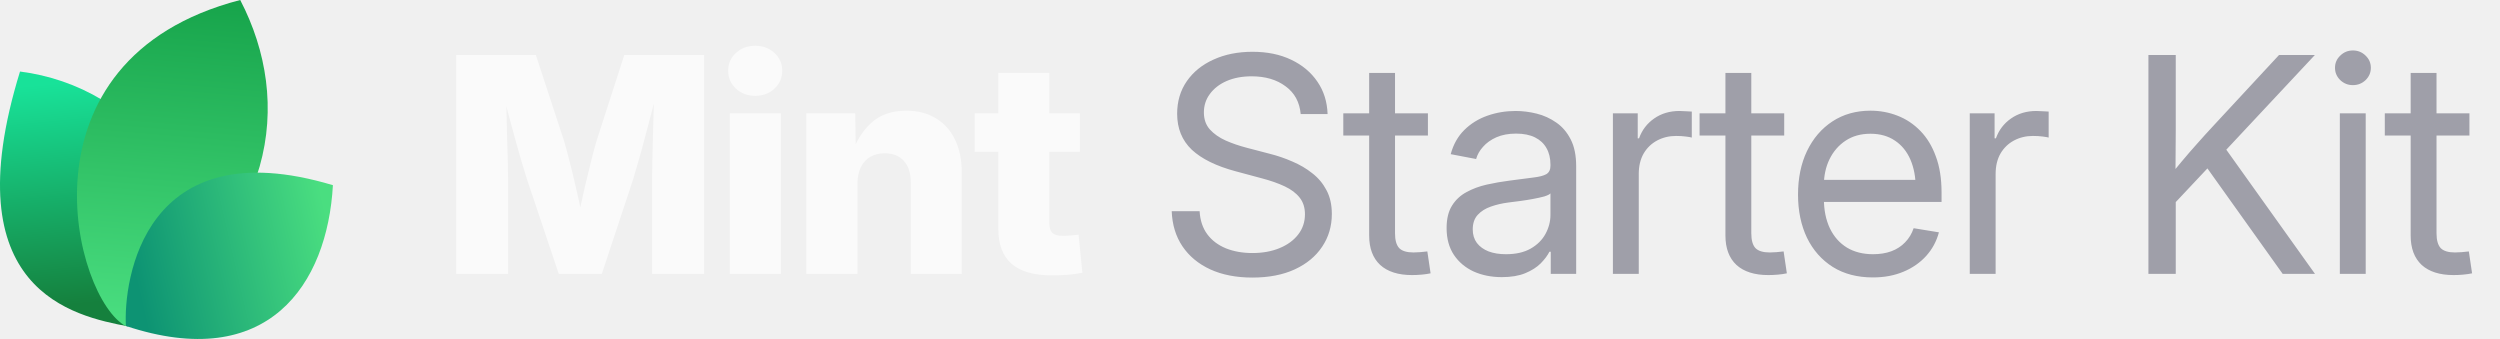
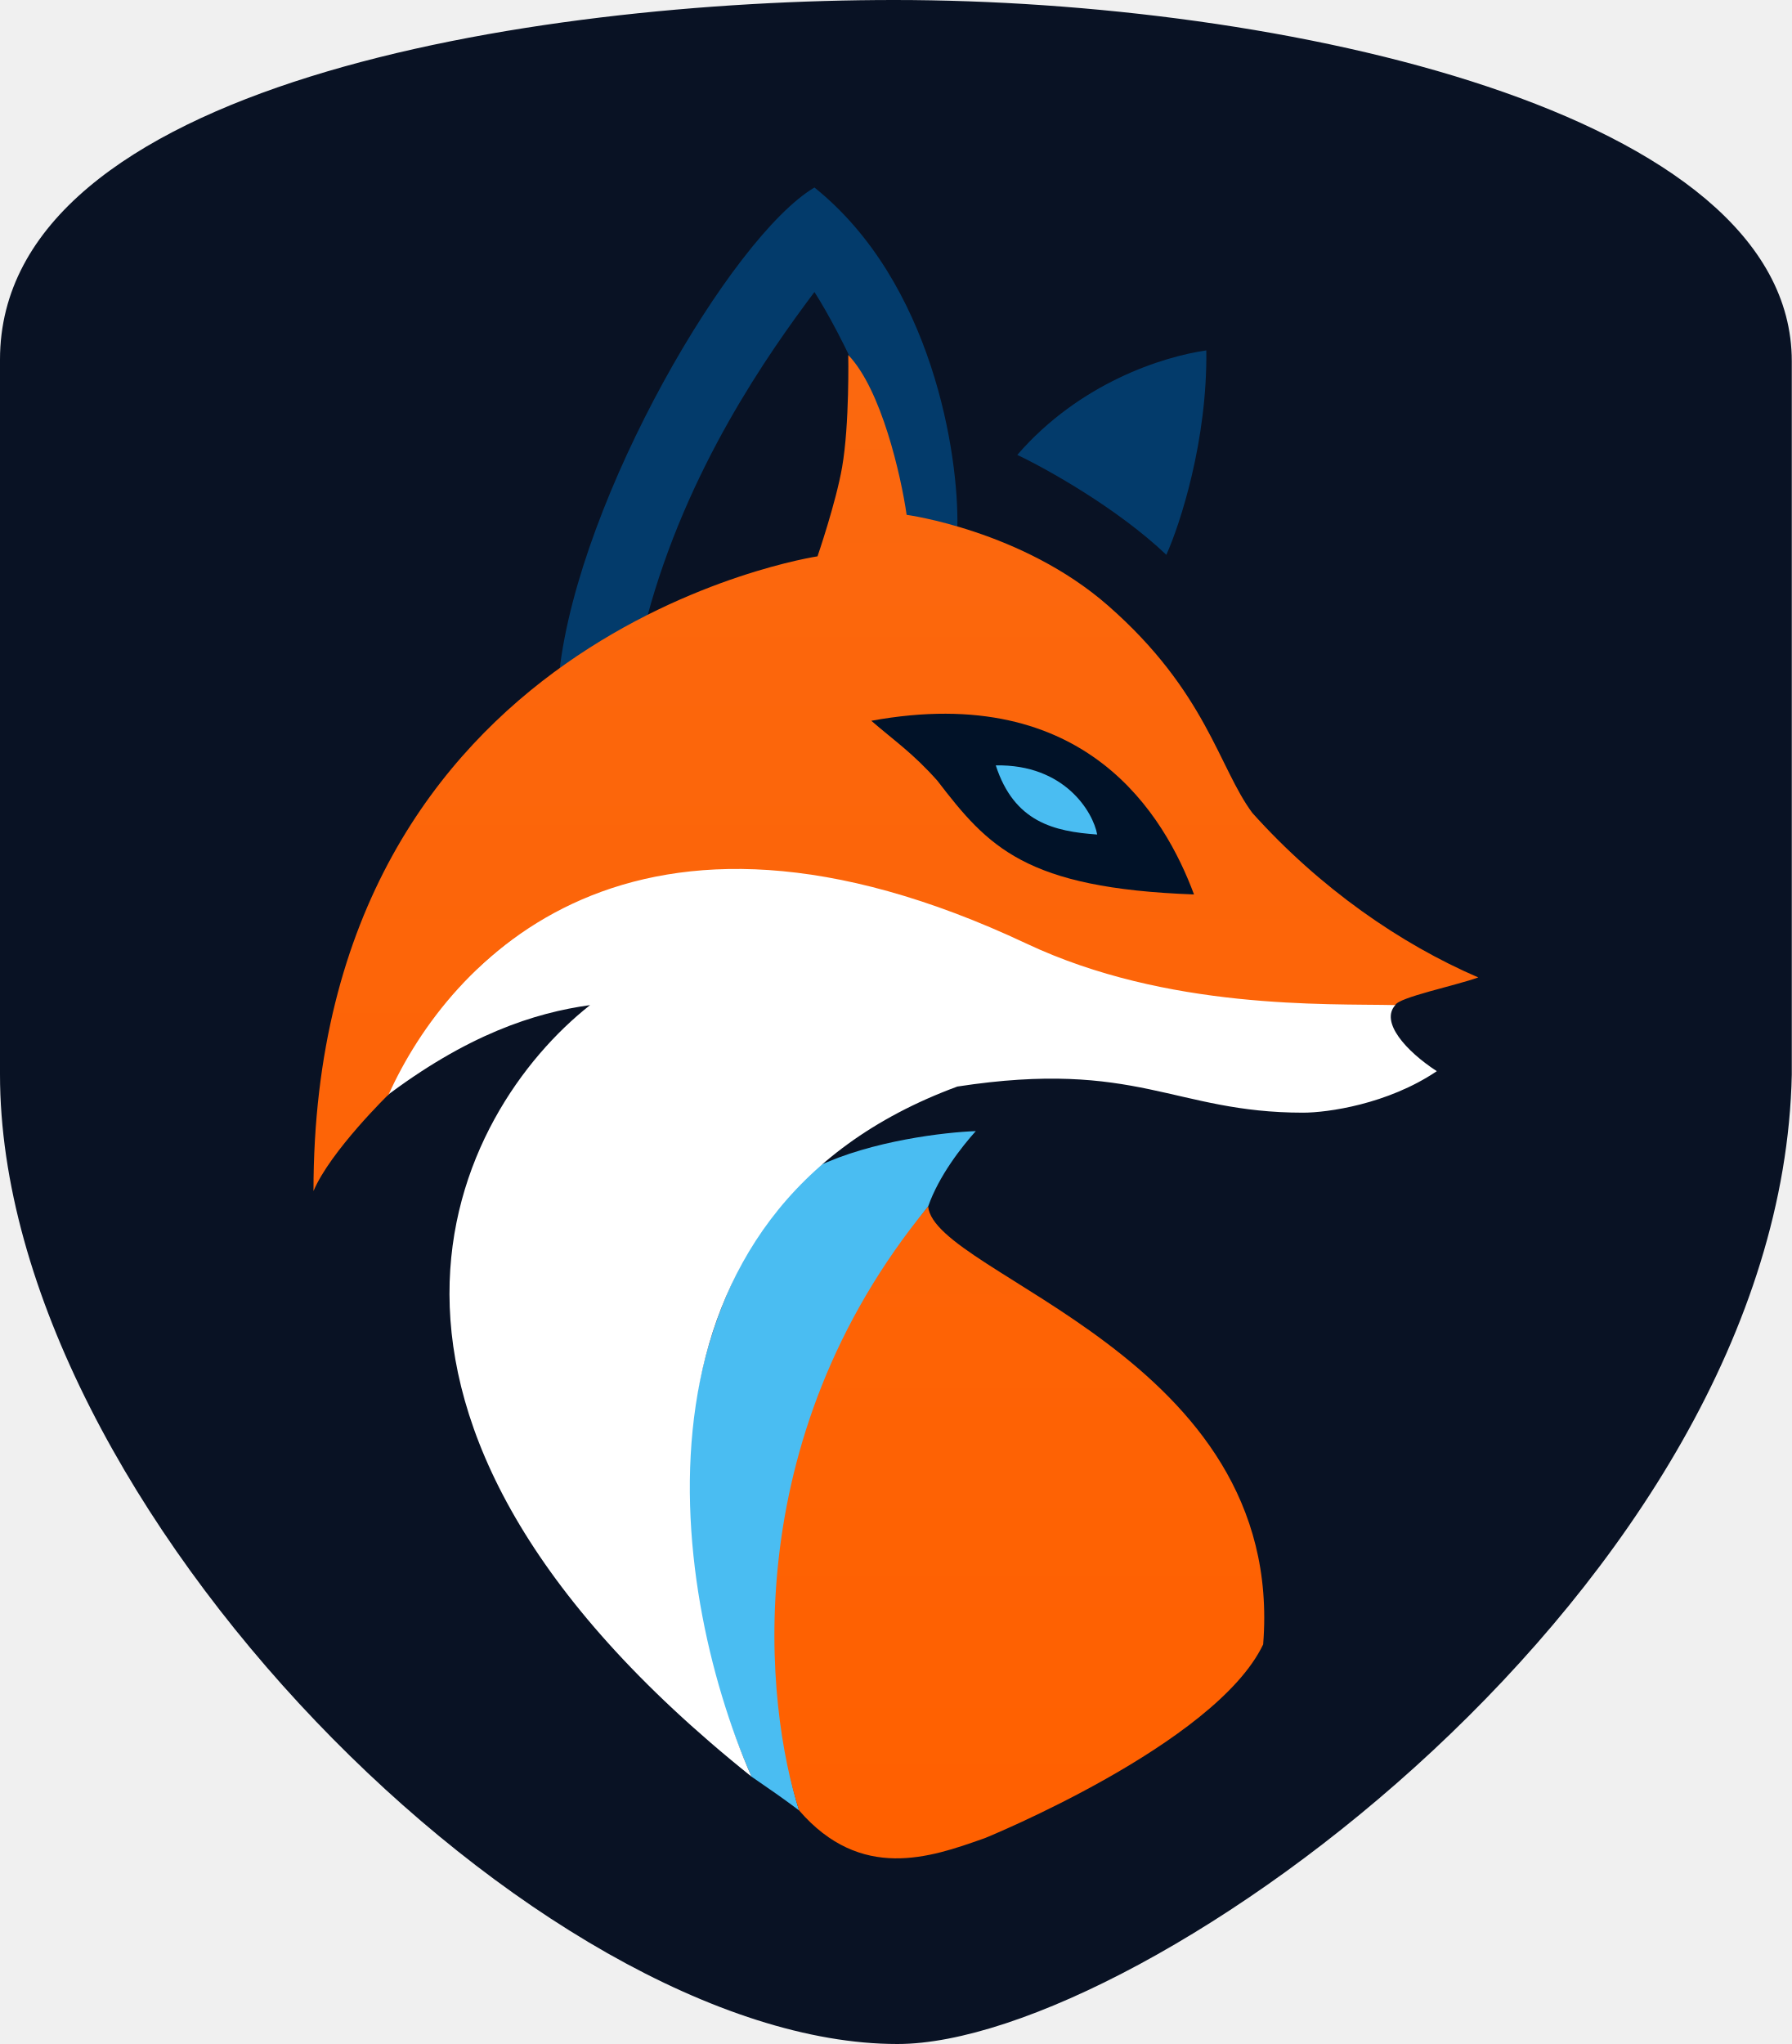
- <svg xmlns="http://www.w3.org/2000/svg" width="177" height="24" viewBox="0 0 177 24" fill="none">
-   <path d="M9.061 23.108C5.268 22.377 -3.391 20.627 1.417 5.064C9.634 6.099 16.973 14.064 9.061 23.108Z" fill="url(#paint0_linear_17557_2145)" />
-   <path d="M8.919 23.094C5.276 21.222 0.784 4.209 17.007 0C20.757 7.193 19.621 16.545 8.919 23.094Z" fill="url(#paint1_linear_17557_2145)" />
-   <path d="M8.914 23.079C8.735 19.882 10.159 9.085 23.57 13.111C23.181 20.123 18.984 26.418 8.914 23.079Z" fill="url(#paint2_linear_17557_2145)" />
-   <path d="M32.301 19.392V3.894H37.938L39.925 9.948C40.036 10.315 40.164 10.787 40.31 11.362C40.462 11.938 40.611 12.552 40.757 13.204C40.91 13.855 41.048 14.483 41.173 15.086C41.305 15.682 41.412 16.192 41.495 16.615H40.695C40.771 16.192 40.871 15.682 40.996 15.086C41.128 14.49 41.267 13.866 41.412 13.214C41.565 12.562 41.714 11.948 41.86 11.373C42.005 10.79 42.133 10.315 42.244 9.948L44.2 3.894H49.848V19.392H46.166V12.704C46.166 12.357 46.173 11.917 46.187 11.383C46.2 10.849 46.214 10.27 46.228 9.646C46.249 9.022 46.266 8.391 46.28 7.753C46.301 7.115 46.311 6.519 46.311 5.964H46.623C46.485 6.561 46.332 7.181 46.166 7.826C45.999 8.471 45.833 9.102 45.666 9.719C45.507 10.336 45.351 10.901 45.198 11.414C45.053 11.928 44.928 12.357 44.824 12.704L42.608 19.392H39.561L37.314 12.704C37.203 12.357 37.072 11.928 36.919 11.414C36.773 10.901 36.614 10.34 36.441 9.729C36.274 9.112 36.104 8.481 35.931 7.836C35.764 7.192 35.608 6.567 35.463 5.964H35.827C35.834 6.512 35.844 7.105 35.858 7.743C35.872 8.374 35.886 9.005 35.9 9.636C35.92 10.26 35.938 10.839 35.952 11.373C35.965 11.907 35.972 12.351 35.972 12.704V19.392H32.301ZM51.668 19.392V8.024H55.288V19.392H51.668ZM53.468 6.786C52.927 6.786 52.473 6.616 52.105 6.276C51.738 5.93 51.554 5.507 51.554 5.007C51.554 4.508 51.738 4.088 52.105 3.749C52.473 3.409 52.927 3.239 53.468 3.239C54.009 3.239 54.463 3.409 54.83 3.749C55.198 4.082 55.382 4.501 55.382 5.007C55.382 5.507 55.198 5.93 54.83 6.276C54.463 6.616 54.009 6.786 53.468 6.786ZM60.708 13.027V19.392H57.088V8.024H60.551L60.593 10.967H60.281C60.593 10.024 61.061 9.268 61.685 8.7C62.309 8.124 63.138 7.836 64.171 7.836C64.975 7.836 65.672 8.017 66.262 8.377C66.851 8.731 67.302 9.234 67.614 9.885C67.933 10.537 68.092 11.307 68.092 12.194V19.392H64.483V12.912C64.483 12.26 64.32 11.754 63.994 11.394C63.675 11.033 63.221 10.853 62.632 10.853C62.25 10.853 61.914 10.936 61.623 11.102C61.332 11.269 61.106 11.515 60.947 11.841C60.787 12.16 60.708 12.555 60.708 13.027ZM76.456 8.024V10.749H69.008V8.024H76.456ZM70.683 5.163H74.292V15.783C74.292 16.102 74.361 16.334 74.5 16.48C74.646 16.625 74.899 16.698 75.259 16.698C75.405 16.698 75.596 16.688 75.831 16.667C76.074 16.646 76.251 16.629 76.362 16.615L76.632 19.309C76.313 19.378 75.963 19.427 75.582 19.455C75.207 19.482 74.836 19.496 74.469 19.496C73.2 19.496 72.25 19.222 71.619 18.674C70.995 18.127 70.683 17.308 70.683 16.22V5.163Z" fill="#FAFAFA" />
-   <path d="M88.667 19.652C87.523 19.652 86.528 19.458 85.682 19.07C84.843 18.681 84.188 18.137 83.716 17.437C83.245 16.736 82.992 15.908 82.957 14.951H84.933C84.968 15.596 85.148 16.14 85.474 16.584C85.8 17.021 86.24 17.354 86.795 17.582C87.35 17.804 87.974 17.915 88.667 17.915C89.388 17.915 90.026 17.801 90.581 17.572C91.143 17.343 91.583 17.024 91.902 16.615C92.228 16.199 92.391 15.717 92.391 15.169C92.391 14.698 92.266 14.306 92.017 13.994C91.767 13.675 91.413 13.408 90.956 13.193C90.498 12.978 89.954 12.787 89.323 12.621L87.502 12.132C86.123 11.765 85.082 11.255 84.382 10.603C83.689 9.944 83.342 9.095 83.342 8.055C83.342 7.174 83.571 6.404 84.028 5.746C84.486 5.087 85.117 4.577 85.921 4.217C86.726 3.849 87.645 3.666 88.678 3.666C89.718 3.666 90.63 3.853 91.413 4.227C92.204 4.602 92.824 5.122 93.275 5.787C93.726 6.446 93.965 7.209 93.993 8.076H92.089C92.013 7.23 91.656 6.574 91.018 6.11C90.387 5.638 89.586 5.403 88.615 5.403C87.95 5.403 87.36 5.513 86.847 5.735C86.341 5.957 85.946 6.262 85.661 6.651C85.377 7.032 85.235 7.469 85.235 7.961C85.235 8.447 85.377 8.849 85.661 9.168C85.946 9.48 86.317 9.74 86.774 9.948C87.232 10.149 87.724 10.319 88.251 10.457L89.884 10.884C90.439 11.023 90.977 11.206 91.496 11.435C92.023 11.657 92.495 11.934 92.911 12.267C93.334 12.593 93.67 12.995 93.92 13.474C94.17 13.945 94.294 14.504 94.294 15.149C94.294 16.015 94.066 16.788 93.608 17.468C93.157 18.148 92.512 18.681 91.673 19.07C90.834 19.458 89.832 19.652 88.667 19.652ZM101.097 8.024V9.594H95.106V8.024H101.097ZM96.937 5.163H98.767V16.521C98.767 17 98.865 17.347 99.059 17.562C99.26 17.77 99.6 17.874 100.078 17.874C100.21 17.874 100.366 17.867 100.546 17.853C100.733 17.832 100.903 17.815 101.056 17.801L101.285 19.351C101.097 19.392 100.886 19.423 100.65 19.444C100.414 19.465 100.189 19.475 99.974 19.475C98.996 19.475 98.244 19.236 97.717 18.758C97.197 18.272 96.937 17.579 96.937 16.677V5.163ZM106.33 19.621C105.595 19.621 104.932 19.489 104.343 19.226C103.754 18.955 103.285 18.564 102.939 18.05C102.592 17.53 102.419 16.896 102.419 16.147C102.419 15.495 102.547 14.965 102.804 14.556C103.06 14.146 103.403 13.828 103.833 13.599C104.263 13.363 104.742 13.186 105.269 13.068C105.796 12.95 106.333 12.857 106.881 12.787C107.574 12.69 108.132 12.617 108.555 12.569C108.978 12.52 109.287 12.441 109.481 12.33C109.675 12.212 109.772 12.014 109.772 11.737V11.654C109.772 11.203 109.679 10.815 109.492 10.489C109.311 10.163 109.041 9.91 108.68 9.729C108.32 9.549 107.872 9.459 107.338 9.459C106.805 9.459 106.34 9.546 105.945 9.719C105.556 9.892 105.241 10.118 104.998 10.395C104.755 10.665 104.593 10.953 104.509 11.258L102.71 10.915C102.897 10.222 103.22 9.65 103.677 9.199C104.135 8.748 104.679 8.412 105.31 8.19C105.941 7.968 106.607 7.857 107.307 7.857C107.8 7.857 108.295 7.92 108.795 8.044C109.301 8.169 109.765 8.381 110.188 8.679C110.611 8.97 110.951 9.369 111.208 9.875C111.464 10.374 111.593 11.005 111.593 11.768V19.392H109.793V17.822H109.7C109.568 18.085 109.363 18.359 109.086 18.643C108.809 18.921 108.444 19.153 107.994 19.34C107.543 19.527 106.988 19.621 106.33 19.621ZM106.621 17.998C107.321 17.998 107.904 17.867 108.368 17.603C108.84 17.333 109.19 16.986 109.419 16.563C109.654 16.133 109.772 15.682 109.772 15.211V13.692C109.703 13.769 109.554 13.841 109.325 13.911C109.096 13.973 108.829 14.032 108.524 14.088C108.226 14.143 107.921 14.192 107.609 14.233C107.304 14.275 107.033 14.309 106.798 14.337C106.354 14.393 105.938 14.49 105.549 14.628C105.168 14.76 104.86 14.954 104.624 15.211C104.388 15.467 104.27 15.811 104.27 16.241C104.27 16.615 104.367 16.934 104.561 17.198C104.762 17.461 105.04 17.662 105.393 17.801C105.747 17.933 106.156 17.998 106.621 17.998ZM114.193 19.392V8.024H115.951V9.792H116.045C116.253 9.209 116.61 8.741 117.116 8.388C117.622 8.034 118.219 7.857 118.905 7.857C119.058 7.857 119.217 7.864 119.384 7.878C119.55 7.885 119.682 7.892 119.779 7.899V9.74C119.716 9.719 119.578 9.695 119.363 9.667C119.155 9.639 118.922 9.625 118.666 9.625C118.174 9.625 117.726 9.733 117.324 9.948C116.922 10.163 116.603 10.471 116.367 10.874C116.138 11.276 116.024 11.758 116.024 12.319V19.392H114.193ZM126.322 8.024V9.594H120.33V8.024H126.322ZM122.161 5.163H123.992V16.521C123.992 17 124.089 17.347 124.283 17.562C124.484 17.77 124.824 17.874 125.302 17.874C125.434 17.874 125.59 17.867 125.77 17.853C125.958 17.832 126.127 17.815 126.28 17.801L126.509 19.351C126.322 19.392 126.11 19.423 125.874 19.444C125.639 19.465 125.413 19.475 125.198 19.475C124.221 19.475 123.468 19.236 122.941 18.758C122.421 18.272 122.161 17.579 122.161 16.677V5.163ZM132.604 19.642C131.502 19.642 130.555 19.396 129.765 18.903C128.974 18.404 128.364 17.714 127.934 16.834C127.511 15.946 127.3 14.927 127.3 13.775C127.3 12.611 127.511 11.584 127.934 10.697C128.364 9.802 128.964 9.102 129.734 8.596C130.51 8.089 131.408 7.836 132.428 7.836C133.1 7.836 133.738 7.954 134.341 8.19C134.952 8.426 135.489 8.783 135.954 9.261C136.425 9.74 136.793 10.343 137.056 11.071C137.327 11.792 137.462 12.645 137.462 13.63V14.296H128.433V12.735H136.463L135.631 13.297C135.631 12.541 135.506 11.876 135.257 11.3C135.007 10.725 134.643 10.277 134.165 9.958C133.686 9.632 133.107 9.469 132.428 9.469C131.748 9.469 131.162 9.632 130.67 9.958C130.177 10.284 129.796 10.725 129.526 11.279C129.262 11.827 129.13 12.441 129.13 13.12V14.046C129.13 14.864 129.273 15.572 129.557 16.168C129.841 16.757 130.243 17.211 130.763 17.53C131.283 17.842 131.901 17.998 132.615 17.998C133.093 17.998 133.523 17.929 133.905 17.79C134.293 17.645 134.619 17.433 134.882 17.156C135.153 16.879 135.354 16.546 135.486 16.157L137.275 16.449C137.108 17.08 136.81 17.634 136.38 18.113C135.95 18.591 135.413 18.966 134.768 19.236C134.123 19.507 133.402 19.642 132.604 19.642ZM139.459 19.392V8.024H141.217V9.792H141.311C141.519 9.209 141.876 8.741 142.382 8.388C142.888 8.034 143.485 7.857 144.171 7.857C144.324 7.857 144.483 7.864 144.649 7.878C144.816 7.885 144.948 7.892 145.045 7.899V9.74C144.982 9.719 144.844 9.695 144.629 9.667C144.421 9.639 144.188 9.625 143.932 9.625C143.439 9.625 142.992 9.733 142.59 9.948C142.188 10.163 141.869 10.471 141.633 10.874C141.404 11.276 141.29 11.758 141.29 12.319V19.392H139.459ZM153.429 14.961V12.715C153.783 12.257 154.136 11.82 154.49 11.404C154.844 10.981 155.204 10.565 155.572 10.156C155.939 9.74 156.314 9.327 156.695 8.918L161.355 3.894H163.893L157.277 10.967H157.184L153.429 14.961ZM152.108 19.392V3.894H154.043V9.241L154.022 12.559L154.043 13.505V19.392H152.108ZM161.615 19.392L155.967 11.477L157.173 9.969L163.903 19.392H161.615ZM165.661 19.392V8.024H167.492V19.392H165.661ZM166.587 6.027C166.24 6.027 165.942 5.909 165.692 5.673C165.443 5.43 165.318 5.139 165.318 4.799C165.318 4.459 165.443 4.172 165.692 3.936C165.942 3.693 166.24 3.572 166.587 3.572C166.934 3.572 167.232 3.693 167.482 3.936C167.731 4.172 167.856 4.459 167.856 4.799C167.856 5.139 167.731 5.43 167.482 5.673C167.232 5.909 166.934 6.027 166.587 6.027ZM174.836 8.024V9.594H168.844V8.024H174.836ZM170.675 5.163H172.506V16.521C172.506 17 172.603 17.347 172.797 17.562C172.998 17.77 173.338 17.874 173.816 17.874C173.948 17.874 174.104 17.867 174.284 17.853C174.472 17.832 174.641 17.815 174.794 17.801L175.023 19.351C174.836 19.392 174.624 19.423 174.388 19.444C174.153 19.465 173.927 19.475 173.712 19.475C172.735 19.475 171.982 19.236 171.455 18.758C170.935 18.272 170.675 17.579 170.675 16.677V5.163Z" fill="#9F9FA9" />
+ <svg xmlns="http://www.w3.org/2000/svg" width="583" height="665" viewBox="0 0 583 665" fill="none">
+   <path d="M0 349.5V117C9.81225e-05 27.5 172 -7.62939e-06 291 -7.62939e-06C416.5 -7.62939e-06 583 36 583 117.5V349.634C579.5 515.634 372 665 292 665C176.5 665 0 490 0 349.5Z" fill="#091224" />
+   <path d="M302 392.5C242.8 469.7 249.667 556.167 260 589C254 584.5 251 582.5 244.5 578C197.5 470 242 397.5 266 379.5C283.6 371.1 307.667 368.333 317.5 368C313 373 305.5 382.5 302 392.5Z" fill="#4ABDF2" />
+   <path d="M392.5 114C392.9 143.2 384 170.5 379.5 180.5C363.5 165.3 340.5 152.5 331 148C351.333 124.5 378.5 116 392.5 114Z" fill="#033B6B" />
+   <path d="M265 61C303.4 91.8 312 148 311.5 171.5C308.5 170.5 300 168.5 294 168.5C290.4 141.7 273.333 108 265 95C250 115 223.5 152.5 210.5 201C202.698 204.511 188.873 213.855 182.473 218.18L182 218.5C188.5 161.5 238 77 265 61Z" fill="#033B6B" />
+   <path d="M311.5 353.5C201.5 394 216.833 514.667 244.5 578C96.5 459.6 148 361.667 192 327C174 329.5 152 336.5 124.5 357.5C152.1 297.9 214.667 276.167 240.5 277C313.833 284.833 421.5 311.5 454 327C449 332.5 457.5 342 467.5 348.5C451.5 359.3 431.833 362 424 362C382 362 370 344.5 311.5 353.5Z" fill="white" />
+   <path d="M295 167.5C295 167.5 332.578 172.569 360.5 197C392.5 225 396.596 249.891 407.5 264.5C429.5 289 455.699 307.108 481 318C473.646 320.663 455 324.5 454 327C431.5 326.5 379.905 328.613 334 307C205.5 246.5 146 312.833 126.5 356C126.5 356 107.5 374.5 102 387.5C102 205.5 266 181 266 181C266 181 271.985 163.574 274 152C276.449 137.936 276 115.5 276 115.5C286.8 126.7 293.167 154.833 295 167.5Z" fill="url(#paint0_linear_8_38)" />
+   <path d="M302 392.5C239.2 468.9 249.167 555.5 260 589C280.114 612.269 302.852 604.235 319.781 598.254L320.5 598C320.5 598 395.5 567.5 411 535C418.5 441 304 415 302 392.5Z" fill="url(#paint1_linear_8_38)" />
+   <path d="M283.5 234.5C353.5 221.7 379 265.5 388.5 291C333.5 289 321.5 275.5 305 254C297 245 291 241 283.5 234.5Z" fill="#011228" />
+   <path d="M357 271.508C355.667 264.174 346.4 248.608 324 249.008C330 267.508 343 270.508 357 271.508Z" fill="#4ABDF2" />
  <defs>
-     <linearGradient id="paint0_linear_17557_2145" x1="3.776" y1="5.916" x2="5.232" y2="21.559" gradientUnits="userSpaceOnUse">
-       <stop stop-color="#18E299" />
-       <stop offset="1" stop-color="#15803D" />
+     <linearGradient id="paint0_linear_8_38" x1="291.5" y1="115.5" x2="291.5" y2="604.6" gradientUnits="userSpaceOnUse">
+       <stop stop-color="#FB680F" />
+       <stop offset="1" stop-color="#FF6000" />
    </linearGradient>
-     <linearGradient id="paint1_linear_17557_2145" x1="12.171" y1="-0.718" x2="10.19" y2="22.983" gradientUnits="userSpaceOnUse">
-       <stop stop-color="#16A34A" />
-       <stop offset="1" stop-color="#4ADE80" />
-     </linearGradient>
-     <linearGradient id="paint2_linear_17557_2145" x1="23.133" y1="15.353" x2="9.338" y2="18.52" gradientUnits="userSpaceOnUse">
-       <stop stop-color="#4ADE80" />
-       <stop offset="1" stop-color="#0D9373" />
+     <linearGradient id="paint1_linear_8_38" x1="291.5" y1="115.5" x2="291.5" y2="604.6" gradientUnits="userSpaceOnUse">
+       <stop stop-color="#FB680F" />
+       <stop offset="1" stop-color="#FF6000" />
    </linearGradient>
  </defs>
</svg>
